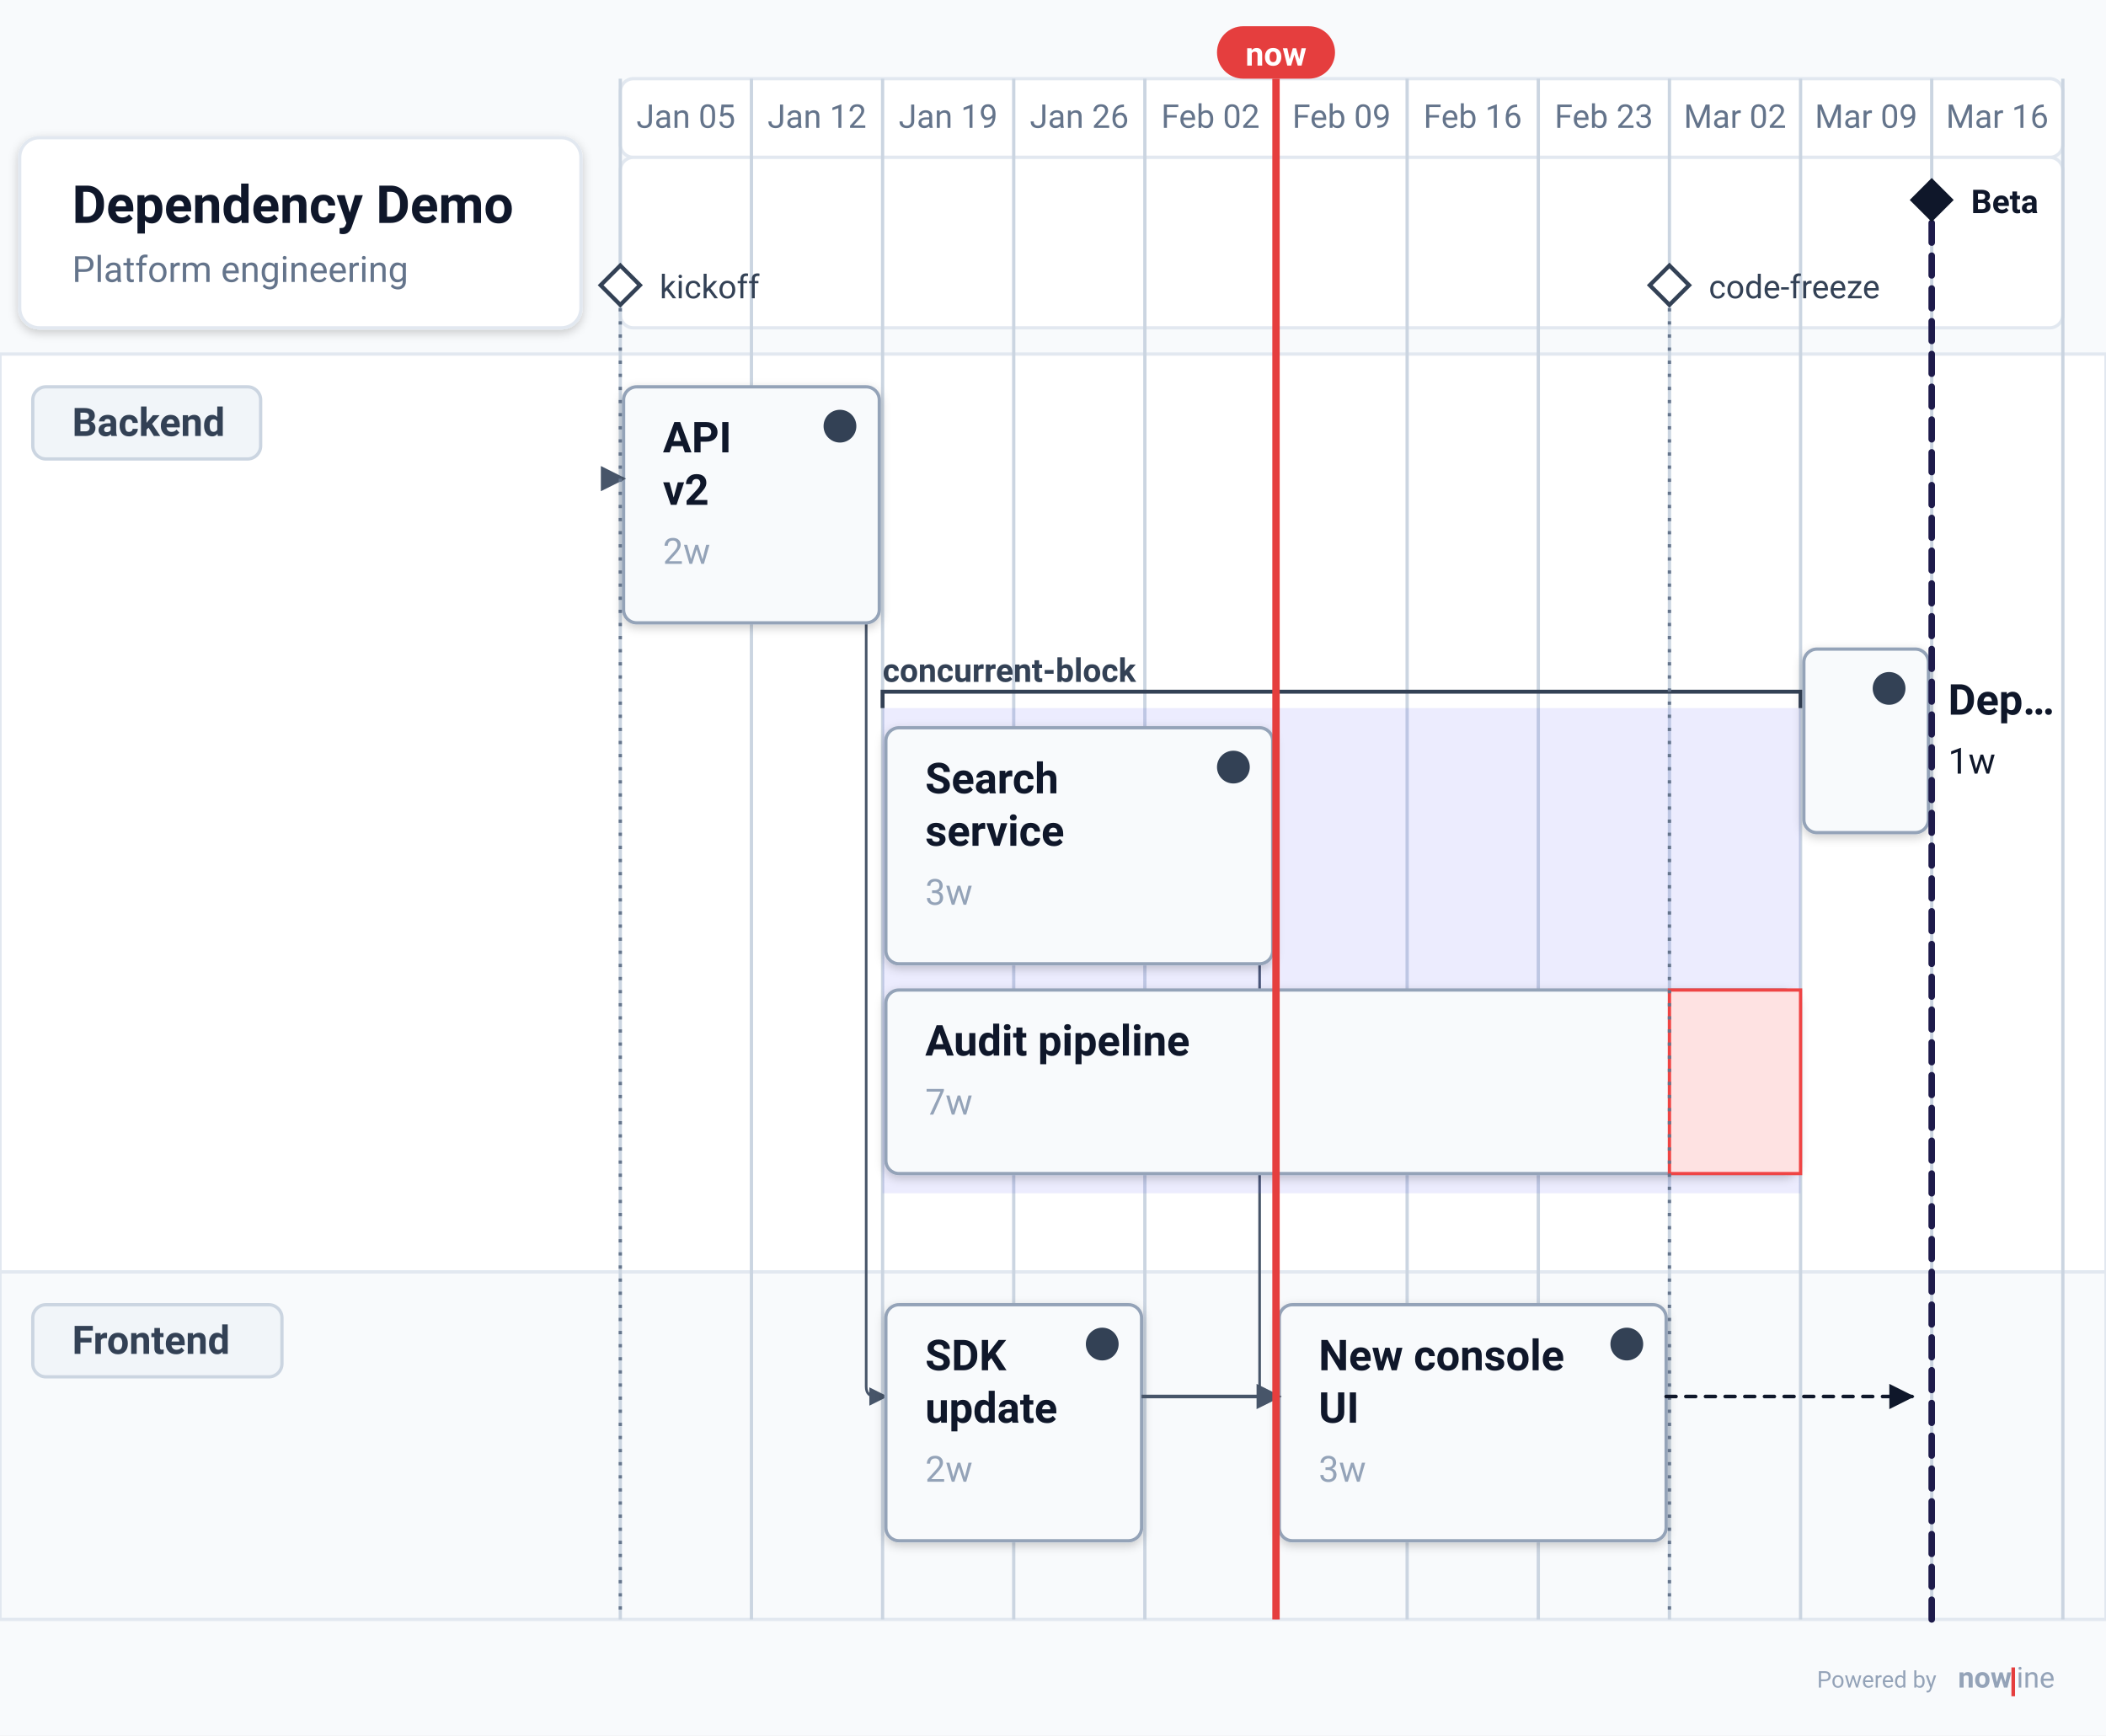
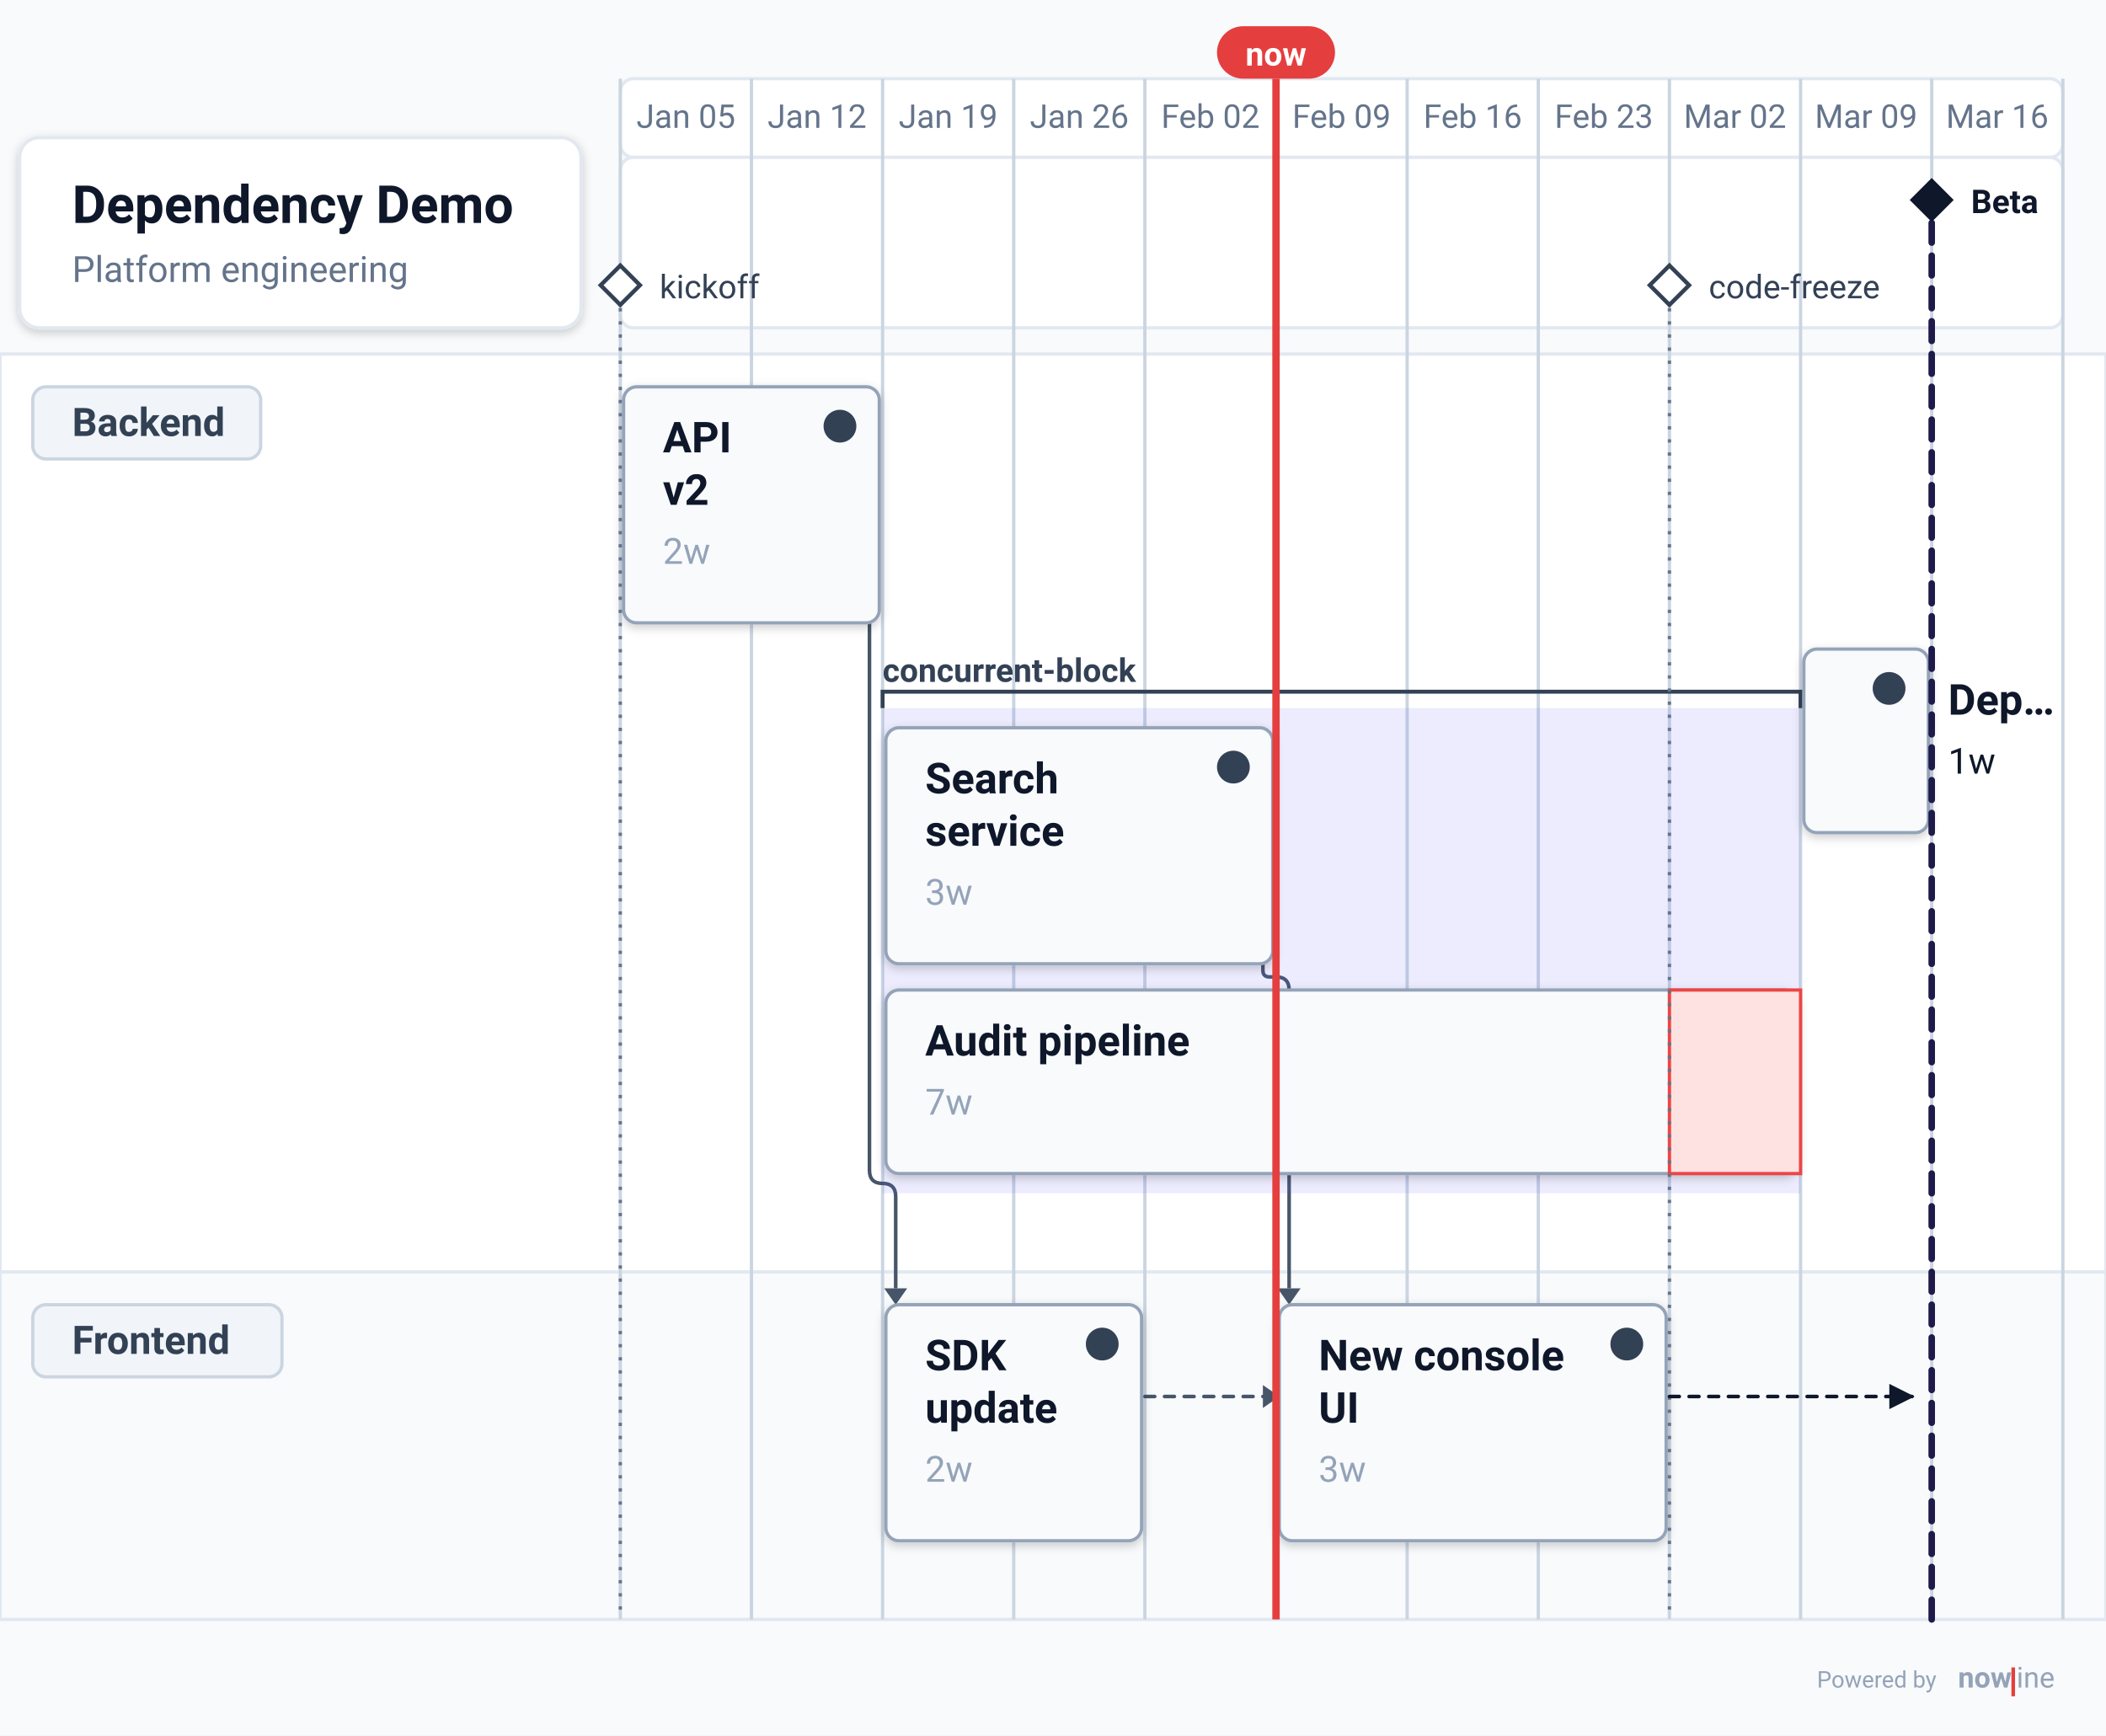
<svg xmlns="http://www.w3.org/2000/svg" data-generator="nowline" data-theme="light" height="529.44" viewBox="0 0 642.36 529.44" width="642.36">
  <defs>
    <filter height="200%" id="nl-0-root-shadow-subtle" width="200%" x="-50%" y="-50%">
      <feGaussianBlur in="SourceAlpha" stdDeviation="1.5" />
      <feOffset dx="0" dy="1" result="offsetblur" />
      <feComponentTransfer>
        <feFuncA type="linear" slope="0.2" />
      </feComponentTransfer>
      <feMerge>
        <feMergeNode />
        <feMergeNode in="SourceGraphic" />
      </feMerge>
    </filter>
    <filter height="200%" id="nl-0-root-shadow-soft" width="200%" x="-50%" y="-50%">
      <feGaussianBlur in="SourceAlpha" stdDeviation="5" />
      <feOffset dx="0" dy="3" result="offsetblur" />
      <feComponentTransfer>
        <feFuncA type="linear" slope="0.3" />
      </feComponentTransfer>
      <feMerge>
        <feMergeNode />
        <feMergeNode in="SourceGraphic" />
      </feMerge>
    </filter>
    <filter height="200%" id="nl-0-root-shadow-hard" width="200%" x="-50%" y="-50%">
      <feGaussianBlur in="SourceAlpha" stdDeviation="0" />
      <feOffset dx="2" dy="2" result="offsetblur" />
      <feComponentTransfer>
        <feFuncA type="linear" slope="0.45" />
      </feComponentTransfer>
      <feMerge>
        <feMergeNode />
        <feMergeNode in="SourceGraphic" />
      </feMerge>
    </filter>
    <marker id="nl-0-root-arrow" viewBox="0 0 10 10" refX="9" refY="5" markerWidth="7" markerHeight="7" orient="auto">
      <path d="M 0 0 L 10 5 L 0 10 z" fill="#475569" />
    </marker>
    <marker id="nl-0-root-arrow-light" viewBox="0 0 10 10" refX="9" refY="5" markerWidth="7" markerHeight="7" orient="auto">
      <path d="M 0 0 L 10 5 L 0 10 z" fill="#94a3b8" />
    </marker>
    <marker id="nl-0-root-arrow-dark" viewBox="0 0 10 10" refX="9" refY="5" markerWidth="7" markerHeight="7" orient="auto">
      <path d="M 0 0 L 10 5 L 0 10 z" fill="#0f172a" />
    </marker>
  </defs>
  <rect fill="#f8fafc" height="529.44" width="642.36" x="0" y="0" />
  <g data-layer="timeline">
    <rect fill="#ffffff" height="24" rx="4" ry="4" stroke="#e2e8f0" stroke-width="1" width="440" x="189.2" y="24" />
    <rect fill="#ffffff" height="52" rx="4" ry="4" stroke="#e2e8f0" stroke-width="1" width="440" x="189.2" y="48" />
    <text fill="#64748b" font-family="system-ui, -apple-system, &quot;Segoe UI&quot;, Roboto, sans-serif" font-size="10" text-anchor="middle" x="209.2" y="39">Jan 05</text>
    <text fill="#64748b" font-family="system-ui, -apple-system, &quot;Segoe UI&quot;, Roboto, sans-serif" font-size="10" text-anchor="middle" x="249.2" y="39">Jan 12</text>
    <text fill="#64748b" font-family="system-ui, -apple-system, &quot;Segoe UI&quot;, Roboto, sans-serif" font-size="10" text-anchor="middle" x="289.2" y="39">Jan 19</text>
    <text fill="#64748b" font-family="system-ui, -apple-system, &quot;Segoe UI&quot;, Roboto, sans-serif" font-size="10" text-anchor="middle" x="329.2" y="39">Jan 26</text>
    <text fill="#64748b" font-family="system-ui, -apple-system, &quot;Segoe UI&quot;, Roboto, sans-serif" font-size="10" text-anchor="middle" x="369.2" y="39">Feb 02</text>
    <text fill="#64748b" font-family="system-ui, -apple-system, &quot;Segoe UI&quot;, Roboto, sans-serif" font-size="10" text-anchor="middle" x="409.2" y="39">Feb 09</text>
    <text fill="#64748b" font-family="system-ui, -apple-system, &quot;Segoe UI&quot;, Roboto, sans-serif" font-size="10" text-anchor="middle" x="449.2" y="39">Feb 16</text>
    <text fill="#64748b" font-family="system-ui, -apple-system, &quot;Segoe UI&quot;, Roboto, sans-serif" font-size="10" text-anchor="middle" x="489.2" y="39">Feb 23</text>
    <text fill="#64748b" font-family="system-ui, -apple-system, &quot;Segoe UI&quot;, Roboto, sans-serif" font-size="10" text-anchor="middle" x="529.2" y="39">Mar 02</text>
    <text fill="#64748b" font-family="system-ui, -apple-system, &quot;Segoe UI&quot;, Roboto, sans-serif" font-size="10" text-anchor="middle" x="569.2" y="39">Mar 09</text>
    <text fill="#64748b" font-family="system-ui, -apple-system, &quot;Segoe UI&quot;, Roboto, sans-serif" font-size="10" text-anchor="middle" x="609.2" y="39">Mar 16</text>
  </g>
  <g data-id="backend" data-layer="swimlane-bg">
    <rect fill="#ffffff" height="280" stroke="#e2e8f0" stroke-width="1" width="642.36" x="0" y="108" />
  </g>
  <g data-id="frontend" data-layer="swimlane-bg">
    <rect fill="#f8fafc" height="106" stroke="#e2e8f0" stroke-width="1" width="642.36" x="0" y="388" />
  </g>
  <g data-layer="grid">
    <line stroke="#cbd5e1" stroke-width="1" x1="189.2" x2="189.2" y1="24" y2="494" />
    <line stroke="#cbd5e1" stroke-width="1" x1="229.2" x2="229.2" y1="24" y2="494" />
    <line stroke="#cbd5e1" stroke-width="1" x1="269.2" x2="269.2" y1="24" y2="494" />
    <line stroke="#cbd5e1" stroke-width="1" x1="309.2" x2="309.2" y1="24" y2="494" />
    <line stroke="#cbd5e1" stroke-width="1" x1="349.2" x2="349.2" y1="24" y2="494" />
    <line stroke="#cbd5e1" stroke-width="1" x1="389.2" x2="389.2" y1="24" y2="494" />
    <line stroke="#cbd5e1" stroke-width="1" x1="429.2" x2="429.2" y1="24" y2="494" />
    <line stroke="#cbd5e1" stroke-width="1" x1="469.2" x2="469.2" y1="24" y2="494" />
    <line stroke="#cbd5e1" stroke-width="1" x1="509.2" x2="509.2" y1="24" y2="494" />
    <line stroke="#cbd5e1" stroke-width="1" x1="549.2" x2="549.2" y1="24" y2="494" />
    <line stroke="#cbd5e1" stroke-width="1" x1="589.2" x2="589.2" y1="24" y2="494" />
    <line stroke="#cbd5e1" stroke-width="1" x1="629.2" x2="629.2" y1="24" y2="494" />
  </g>
-   <path d="M268.2 146 L266.2 146 Q264.2 146 264.2 148 L264.2 423 Q264.2 426 267.2 426 L270.2 426" fill="none" marker-end="url(#nl-0-root-arrow)" stroke="#475569" stroke-linejoin="round" stroke-width="0.8" />
-   <path d="M388.2 250 L386.2 250 Q384.2 250 384.2 252 L384.2 423 Q384.2 426 387.2 426 L390.2 426" fill="none" marker-end="url(#nl-0-root-arrow)" stroke="#475569" stroke-linejoin="round" stroke-width="0.8" />
+   <g data-layer="dependency">
+     <path d="M265.2 190 L265.2 357 Q265.2 361 269.2 361 L269.2 361 Q273.2 361 273.2 365 L273.2 393" fill="none" stroke="#475569" stroke-linejoin="round" stroke-width="1.1" />
+     <path d="M269.7 393 L273.2 398 L276.7 393 z" fill="#475569" />
+   </g>
+   <g data-layer="dependency">
+     <path d="M349.2 426 L385.2 426" fill="none" stroke="#475569" stroke-dasharray="3 3" stroke-linecap="round" stroke-linejoin="round" stroke-width="1.1" />
+     <path d="M385.2 429.5 L390.2 426 L385.2 422.5 z" fill="#475569" />
+   </g>
+   <g data-layer="dependency">
+     <path d="M385.2 294 L385.2 296 Q385.2 298 387.2 298 L389.2 298 Q393.2 298 393.2 302 L393.2 393" fill="none" stroke="#475569" stroke-linejoin="round" stroke-width="1.1" />
+     <path d="M389.7 393 L393.2 398 L396.7 393 z" fill="#475569" />
+   </g>
  <g data-id="backend" data-layer="swimlane">
    <rect fill="#f1f5f9" height="22" rx="4" ry="4" stroke="#cbd5e1" stroke-width="1" width="69.5" x="10" y="118" />
    <text fill="#334155" font-family="system-ui, -apple-system, &quot;Segoe UI&quot;, Roboto, sans-serif" font-size="12" font-weight="600" x="22" y="133">Backend</text>
    <g data-id="api" data-layer="item">
      <rect fill="#f8fafc" filter="url(#nl-0-root-shadow-subtle)" height="72" rx="4" ry="4" stroke="#94a3b8" stroke-width="1" width="78" x="190.2" y="118" />
      <circle cx="256.2" cy="130" fill="#334155" r="5" />
      <text fill="#0f172a" font-family="system-ui, -apple-system, &quot;Segoe UI&quot;, Roboto, sans-serif" font-size="13" font-weight="600" x="202.2" y="138">API</text>
      <text fill="#0f172a" font-family="system-ui, -apple-system, &quot;Segoe UI&quot;, Roboto, sans-serif" font-size="13" font-weight="600" x="202.2" y="154">v2</text>
      <text fill="#94a3b8" font-family="system-ui, -apple-system, &quot;Segoe UI&quot;, Roboto, sans-serif" font-size="11" x="202.2" y="172">2w</text>
    </g>
    <g data-id="concurrent-block" data-layer="parallel">
      <rect fill="#635cf1" fill-opacity="0.12" height="148" width="280" x="269.2" y="216" />
      <path d="M269.2 216 V211 H549.2 V216" fill="none" stroke="#334155" stroke-width="1.2" />
      <text fill="#334155" font-family="system-ui, -apple-system, &quot;Segoe UI&quot;, Roboto, sans-serif" font-size="10" font-style="normal" font-weight="600" x="269.2" y="208">concurrent-block</text>
      <g data-id="search" data-layer="item">
        <rect fill="#f8fafc" filter="url(#nl-0-root-shadow-subtle)" height="72" rx="4" ry="4" stroke="#94a3b8" stroke-width="1" width="118" x="270.2" y="222" />
        <circle cx="376.2" cy="234" fill="#334155" r="5" />
        <text fill="#0f172a" font-family="system-ui, -apple-system, &quot;Segoe UI&quot;, Roboto, sans-serif" font-size="13" font-weight="600" x="282.2" y="242">Search</text>
        <text fill="#0f172a" font-family="system-ui, -apple-system, &quot;Segoe UI&quot;, Roboto, sans-serif" font-size="13" font-weight="600" x="282.2" y="258">service</text>
        <text fill="#94a3b8" font-family="system-ui, -apple-system, &quot;Segoe UI&quot;, Roboto, sans-serif" font-size="11" x="282.2" y="276">3w</text>
      </g>
      <g data-id="audit" data-layer="item">
        <rect fill="#f8fafc" filter="url(#nl-0-root-shadow-subtle)" height="56" rx="4" ry="4" stroke="#94a3b8" stroke-width="1" width="278" x="270.2" y="302" />
        <circle cx="536.2" cy="314" fill="#334155" r="5" />
        <text fill="#0f172a" font-family="system-ui, -apple-system, &quot;Segoe UI&quot;, Roboto, sans-serif" font-size="13" font-weight="600" x="282.2" y="322">Audit pipeline</text>
        <text fill="#94a3b8" font-family="system-ui, -apple-system, &quot;Segoe UI&quot;, Roboto, sans-serif" font-size="11" x="282.2" y="340">7w</text>
        <rect fill="#fee2e2" height="56" stroke="#ef4444" stroke-width="1" width="40" x="509.2" y="302" />
      </g>
    </g>
    <g data-id="deploy" data-layer="item">
      <rect fill="#f8fafc" filter="url(#nl-0-root-shadow-subtle)" height="56" rx="4" ry="4" stroke="#94a3b8" stroke-width="1" width="38" x="550.2" y="198" />
      <circle cx="576.2" cy="210" fill="#334155" r="5" />
      <text fill="#0f172a" font-family="system-ui, -apple-system, &quot;Segoe UI&quot;, Roboto, sans-serif" font-size="13" font-weight="600" x="594.2" y="218">Dep…</text>
      <text fill="#0f172a" font-family="system-ui, -apple-system, &quot;Segoe UI&quot;, Roboto, sans-serif" font-size="11" x="594.2" y="236">1w</text>
    </g>
  </g>
  <g data-id="frontend" data-layer="swimlane">
    <rect fill="#f1f5f9" height="22" rx="4" ry="4" stroke="#cbd5e1" stroke-width="1" width="76" x="10" y="398" />
    <text fill="#334155" font-family="system-ui, -apple-system, &quot;Segoe UI&quot;, Roboto, sans-serif" font-size="12" font-weight="600" x="22" y="413">Frontend</text>
    <g data-id="sdk" data-layer="item">
      <rect fill="#f8fafc" filter="url(#nl-0-root-shadow-subtle)" height="72" rx="4" ry="4" stroke="#94a3b8" stroke-width="1" width="78" x="270.2" y="398" />
      <circle cx="336.2" cy="410" fill="#334155" r="5" />
      <text fill="#0f172a" font-family="system-ui, -apple-system, &quot;Segoe UI&quot;, Roboto, sans-serif" font-size="13" font-weight="600" x="282.2" y="418">SDK</text>
      <text fill="#0f172a" font-family="system-ui, -apple-system, &quot;Segoe UI&quot;, Roboto, sans-serif" font-size="13" font-weight="600" x="282.2" y="434">update</text>
      <text fill="#94a3b8" font-family="system-ui, -apple-system, &quot;Segoe UI&quot;, Roboto, sans-serif" font-size="11" x="282.2" y="452">2w</text>
    </g>
    <g data-id="ui" data-layer="item">
      <rect fill="#f8fafc" filter="url(#nl-0-root-shadow-subtle)" height="72" rx="4" ry="4" stroke="#94a3b8" stroke-width="1" width="118" x="390.2" y="398" />
      <circle cx="496.2" cy="410" fill="#334155" r="5" />
      <text fill="#0f172a" font-family="system-ui, -apple-system, &quot;Segoe UI&quot;, Roboto, sans-serif" font-size="13" font-weight="600" x="402.2" y="418">New console</text>
      <text fill="#0f172a" font-family="system-ui, -apple-system, &quot;Segoe UI&quot;, Roboto, sans-serif" font-size="13" font-weight="600" x="402.2" y="434">UI</text>
      <text fill="#94a3b8" font-family="system-ui, -apple-system, &quot;Segoe UI&quot;, Roboto, sans-serif" font-size="11" x="402.2" y="452">3w</text>
    </g>
  </g>
-   <path d="M189.2 146 L190.2 146" fill="none" marker-end="url(#nl-0-root-arrow)" stroke="#475569" stroke-linejoin="round" stroke-width="1.1" />
-   <path d="M348.2 426 L390.2 426" fill="none" marker-end="url(#nl-0-root-arrow)" stroke="#475569" stroke-linejoin="round" stroke-width="1.1" />
  <line stroke="#64748b" stroke-dasharray="1 3" stroke-width="1" x1="189.2" x2="189.2" y1="94" y2="494" />
  <line stroke="#64748b" stroke-dasharray="1 3" stroke-width="1" x1="509.2" x2="509.2" y1="94" y2="494" />
  <line stroke="#1e1b4b" stroke-dasharray="6 4" stroke-linecap="round" stroke-width="2" x1="589.2" x2="589.2" y1="68" y2="494" />
-   <path d="M508.2 426 H583.2" fill="none" marker-end="url(#nl-0-root-arrow-dark)" stroke="#0f172a" stroke-dasharray="3 3" stroke-linecap="round" stroke-width="1.1" />
+   <path d="M509.2 426 H583.2" fill="none" marker-end="url(#nl-0-root-arrow-dark)" stroke="#0f172a" stroke-dasharray="3 3" stroke-linecap="round" stroke-width="1.1" />
  <g data-id="kickoff" data-layer="anchor">
    <path d="M189.2 81 L195.2 87 L189.2 93 L183.2 87 Z" fill="#ffffff" stroke="#334155" stroke-width="1.25" />
    <text fill="#334155" font-family="system-ui, -apple-system, &quot;Segoe UI&quot;, Roboto, sans-serif" font-size="10" x="201.2" y="91">kickoff</text>
  </g>
  <g data-id="code-freeze" data-layer="anchor">
    <path d="M509.2 81 L515.2 87 L509.2 93 L503.2 87 Z" fill="#ffffff" stroke="#334155" stroke-width="1.25" />
    <text fill="#334155" font-family="system-ui, -apple-system, &quot;Segoe UI&quot;, Roboto, sans-serif" font-size="10" x="521.2" y="91">code-freeze</text>
  </g>
  <g data-id="beta" data-layer="milestone">
    <path d="M589.2 55 L595.2 61 L589.2 67 L583.2 61 Z" fill="#0f172a" stroke="#0f172a" stroke-width="1" />
    <text fill="#0f172a" font-family="system-ui, -apple-system, &quot;Segoe UI&quot;, Roboto, sans-serif" font-size="10" font-weight="600" x="601.2" y="65">Beta</text>
  </g>
  <g data-layer="nowline">
    <line stroke="#e53e3e" stroke-width="2.25" x1="389.2" x2="389.2" y1="24" y2="494" />
    <rect fill="#e53e3e" height="16" rx="8" ry="8" width="36" x="371.2" y="8" />
    <text fill="#ffffff" font-family="system-ui, -apple-system, &quot;Segoe UI&quot;, Roboto, sans-serif" font-size="10" font-weight="700" text-anchor="middle" x="389.2" y="20">now</text>
  </g>
  <g data-id="nl-0-root-header" data-layer="header">
    <rect fill="#ffffff" filter="url(#nl-0-root-shadow-subtle)" height="58" rx="6" ry="6" stroke="#e2e8f0" stroke-width="1" width="171.2" x="6" y="42" />
    <text fill="#0f172a" font-family="system-ui, -apple-system, &quot;Segoe UI&quot;, Roboto, sans-serif" font-size="16" font-weight="600" x="22" y="68">Dependency Demo</text>
    <text fill="#64748b" font-family="system-ui, -apple-system, &quot;Segoe UI&quot;, Roboto, sans-serif" font-size="11" x="22" y="86">Platform engineering</text>
  </g>
  <a aria-label="Powered by nowline" href="https://nowline.io" rel="noopener" target="_blank">
    <g data-layer="attribution">
      <g transform="translate(554.2 506) scale(0.22)">
        <text fill="#94a3b8" font-family="system-ui, -apple-system, &quot;Segoe UI&quot;, Roboto, sans-serif" font-size="32" font-weight="400" x="0" y="40">Powered by</text>
        <text fill="#94a3b8" font-family="system-ui, -apple-system, &quot;Segoe UI&quot;, Roboto, sans-serif" font-size="40" font-weight="700" x="195.6" y="40">now</text>
        <rect fill="#e53e3e" height="40" width="5" x="269.6" y="12" />
        <text fill="#94a3b8" font-family="system-ui, -apple-system, &quot;Segoe UI&quot;, Roboto, sans-serif" font-size="40" font-weight="400" x="276.6" y="40">ine</text>
      </g>
    </g>
  </a>
</svg>
